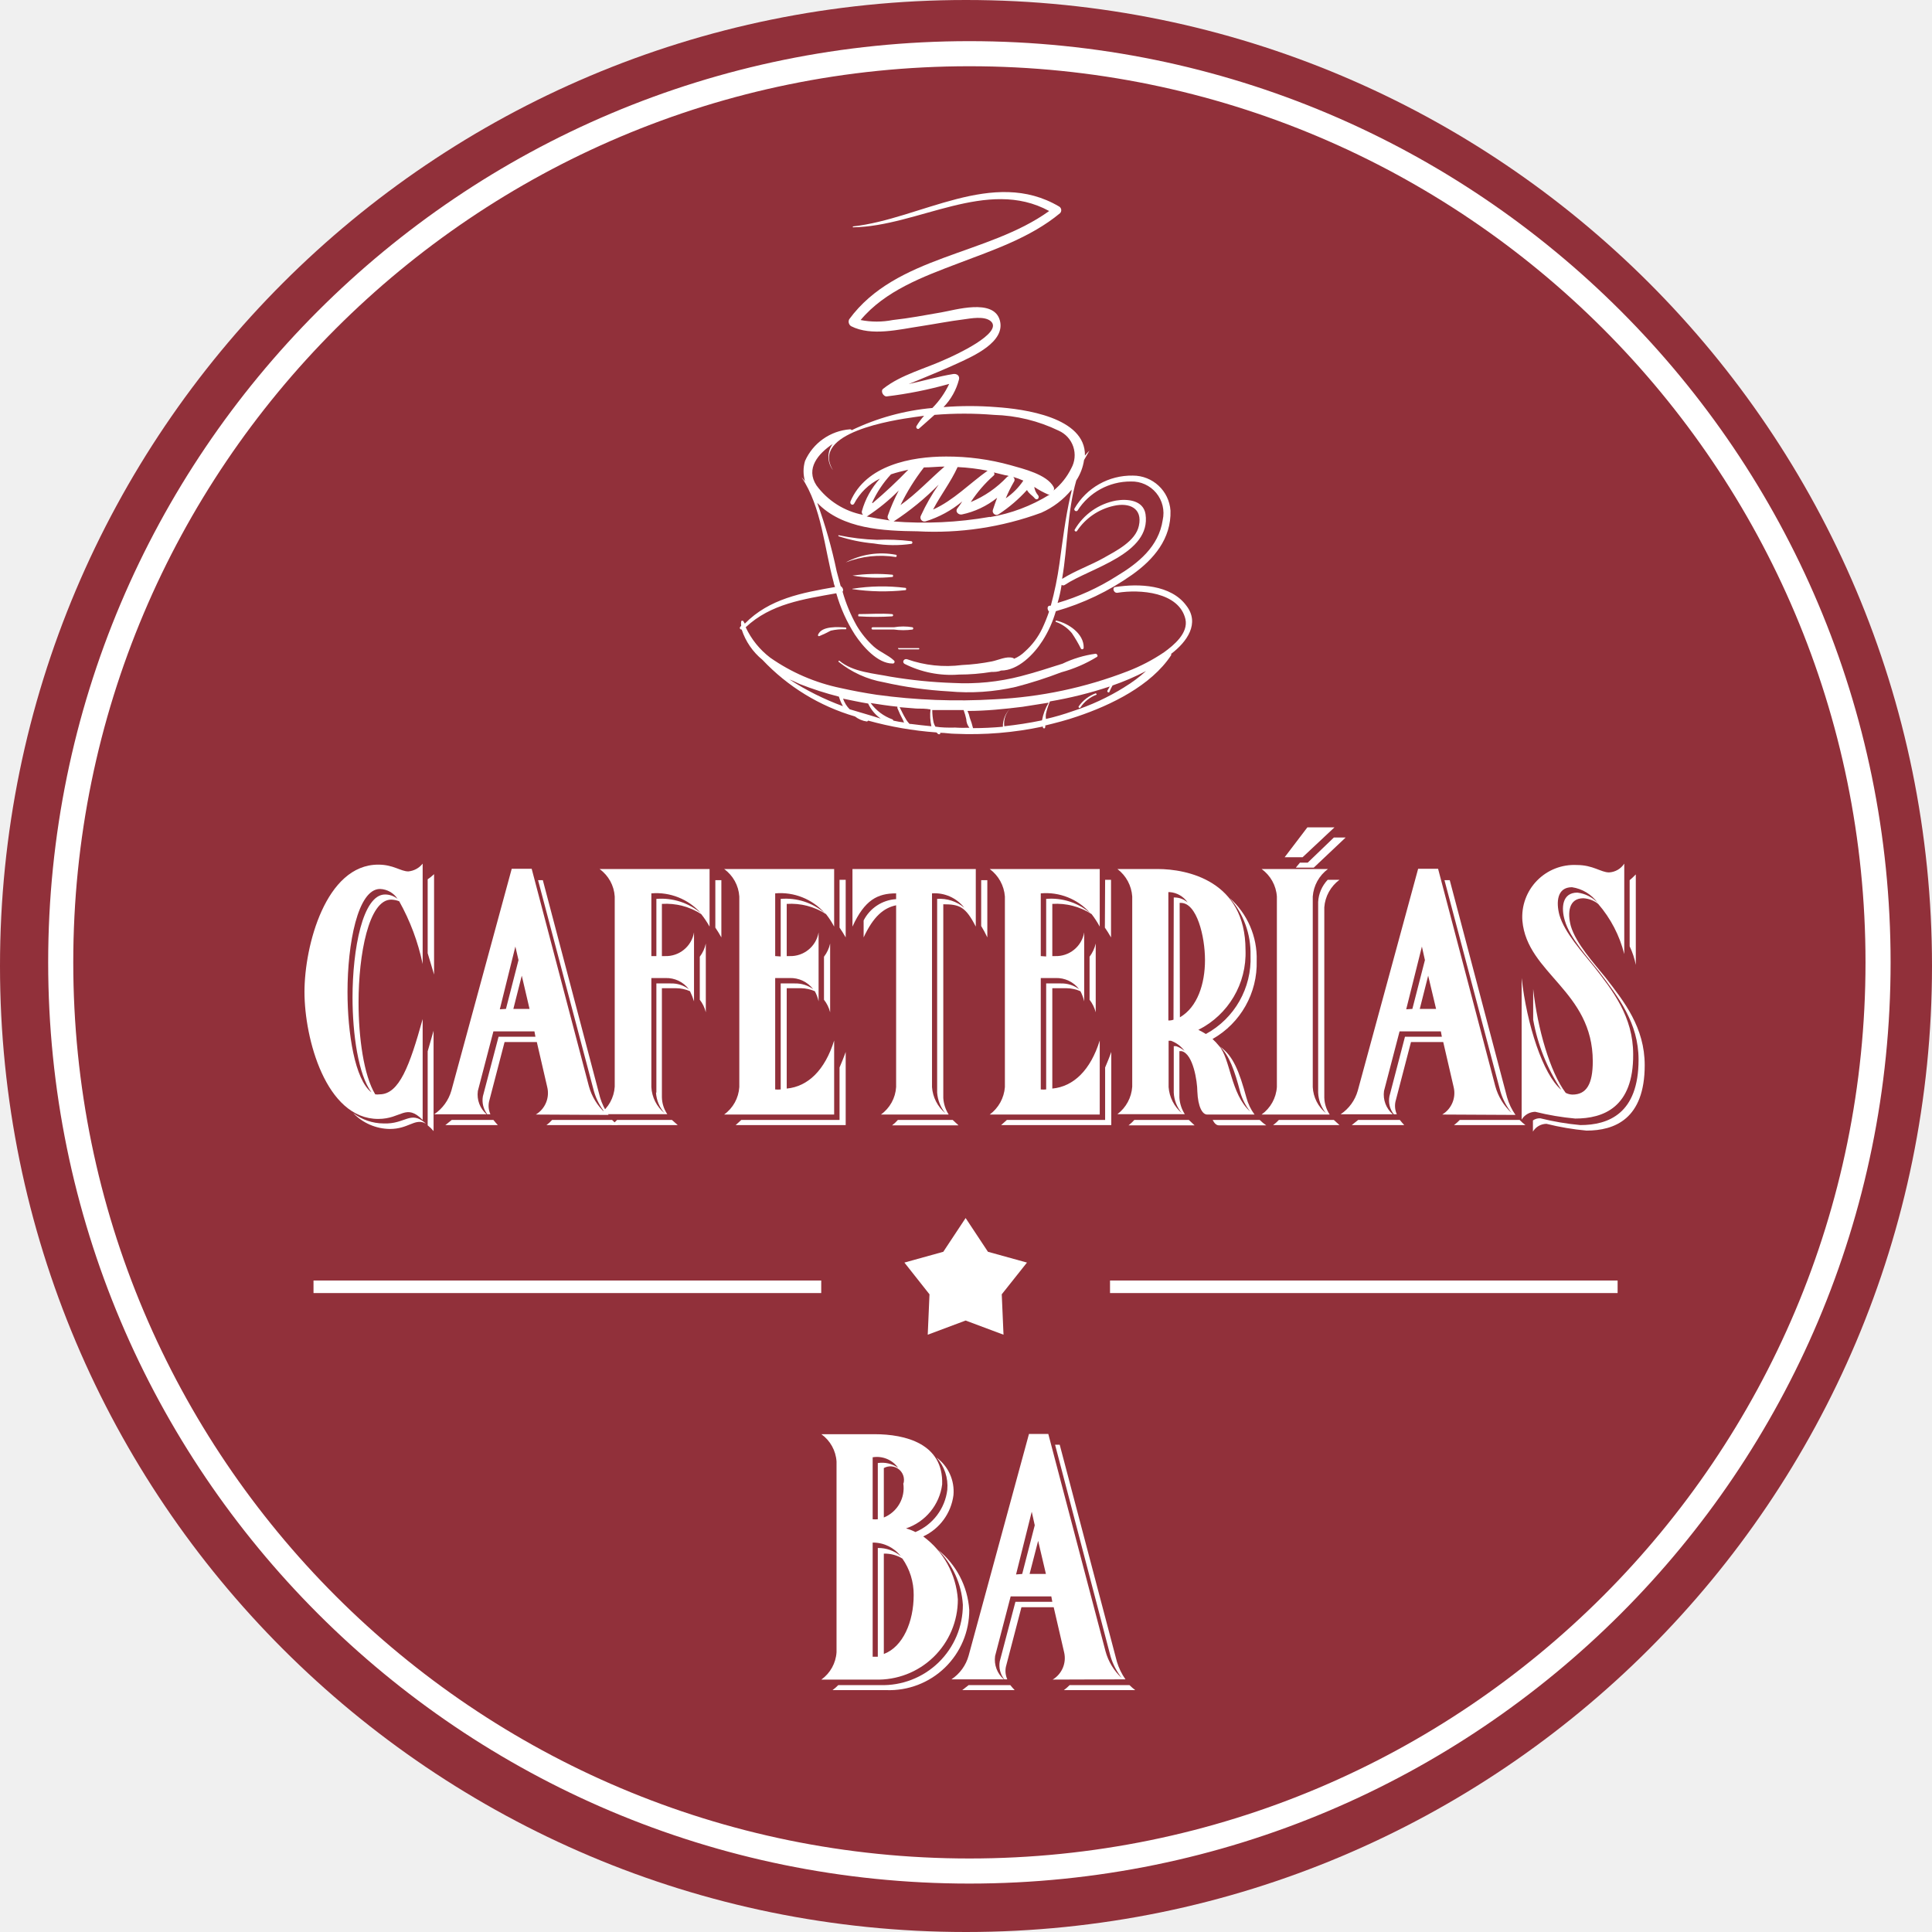
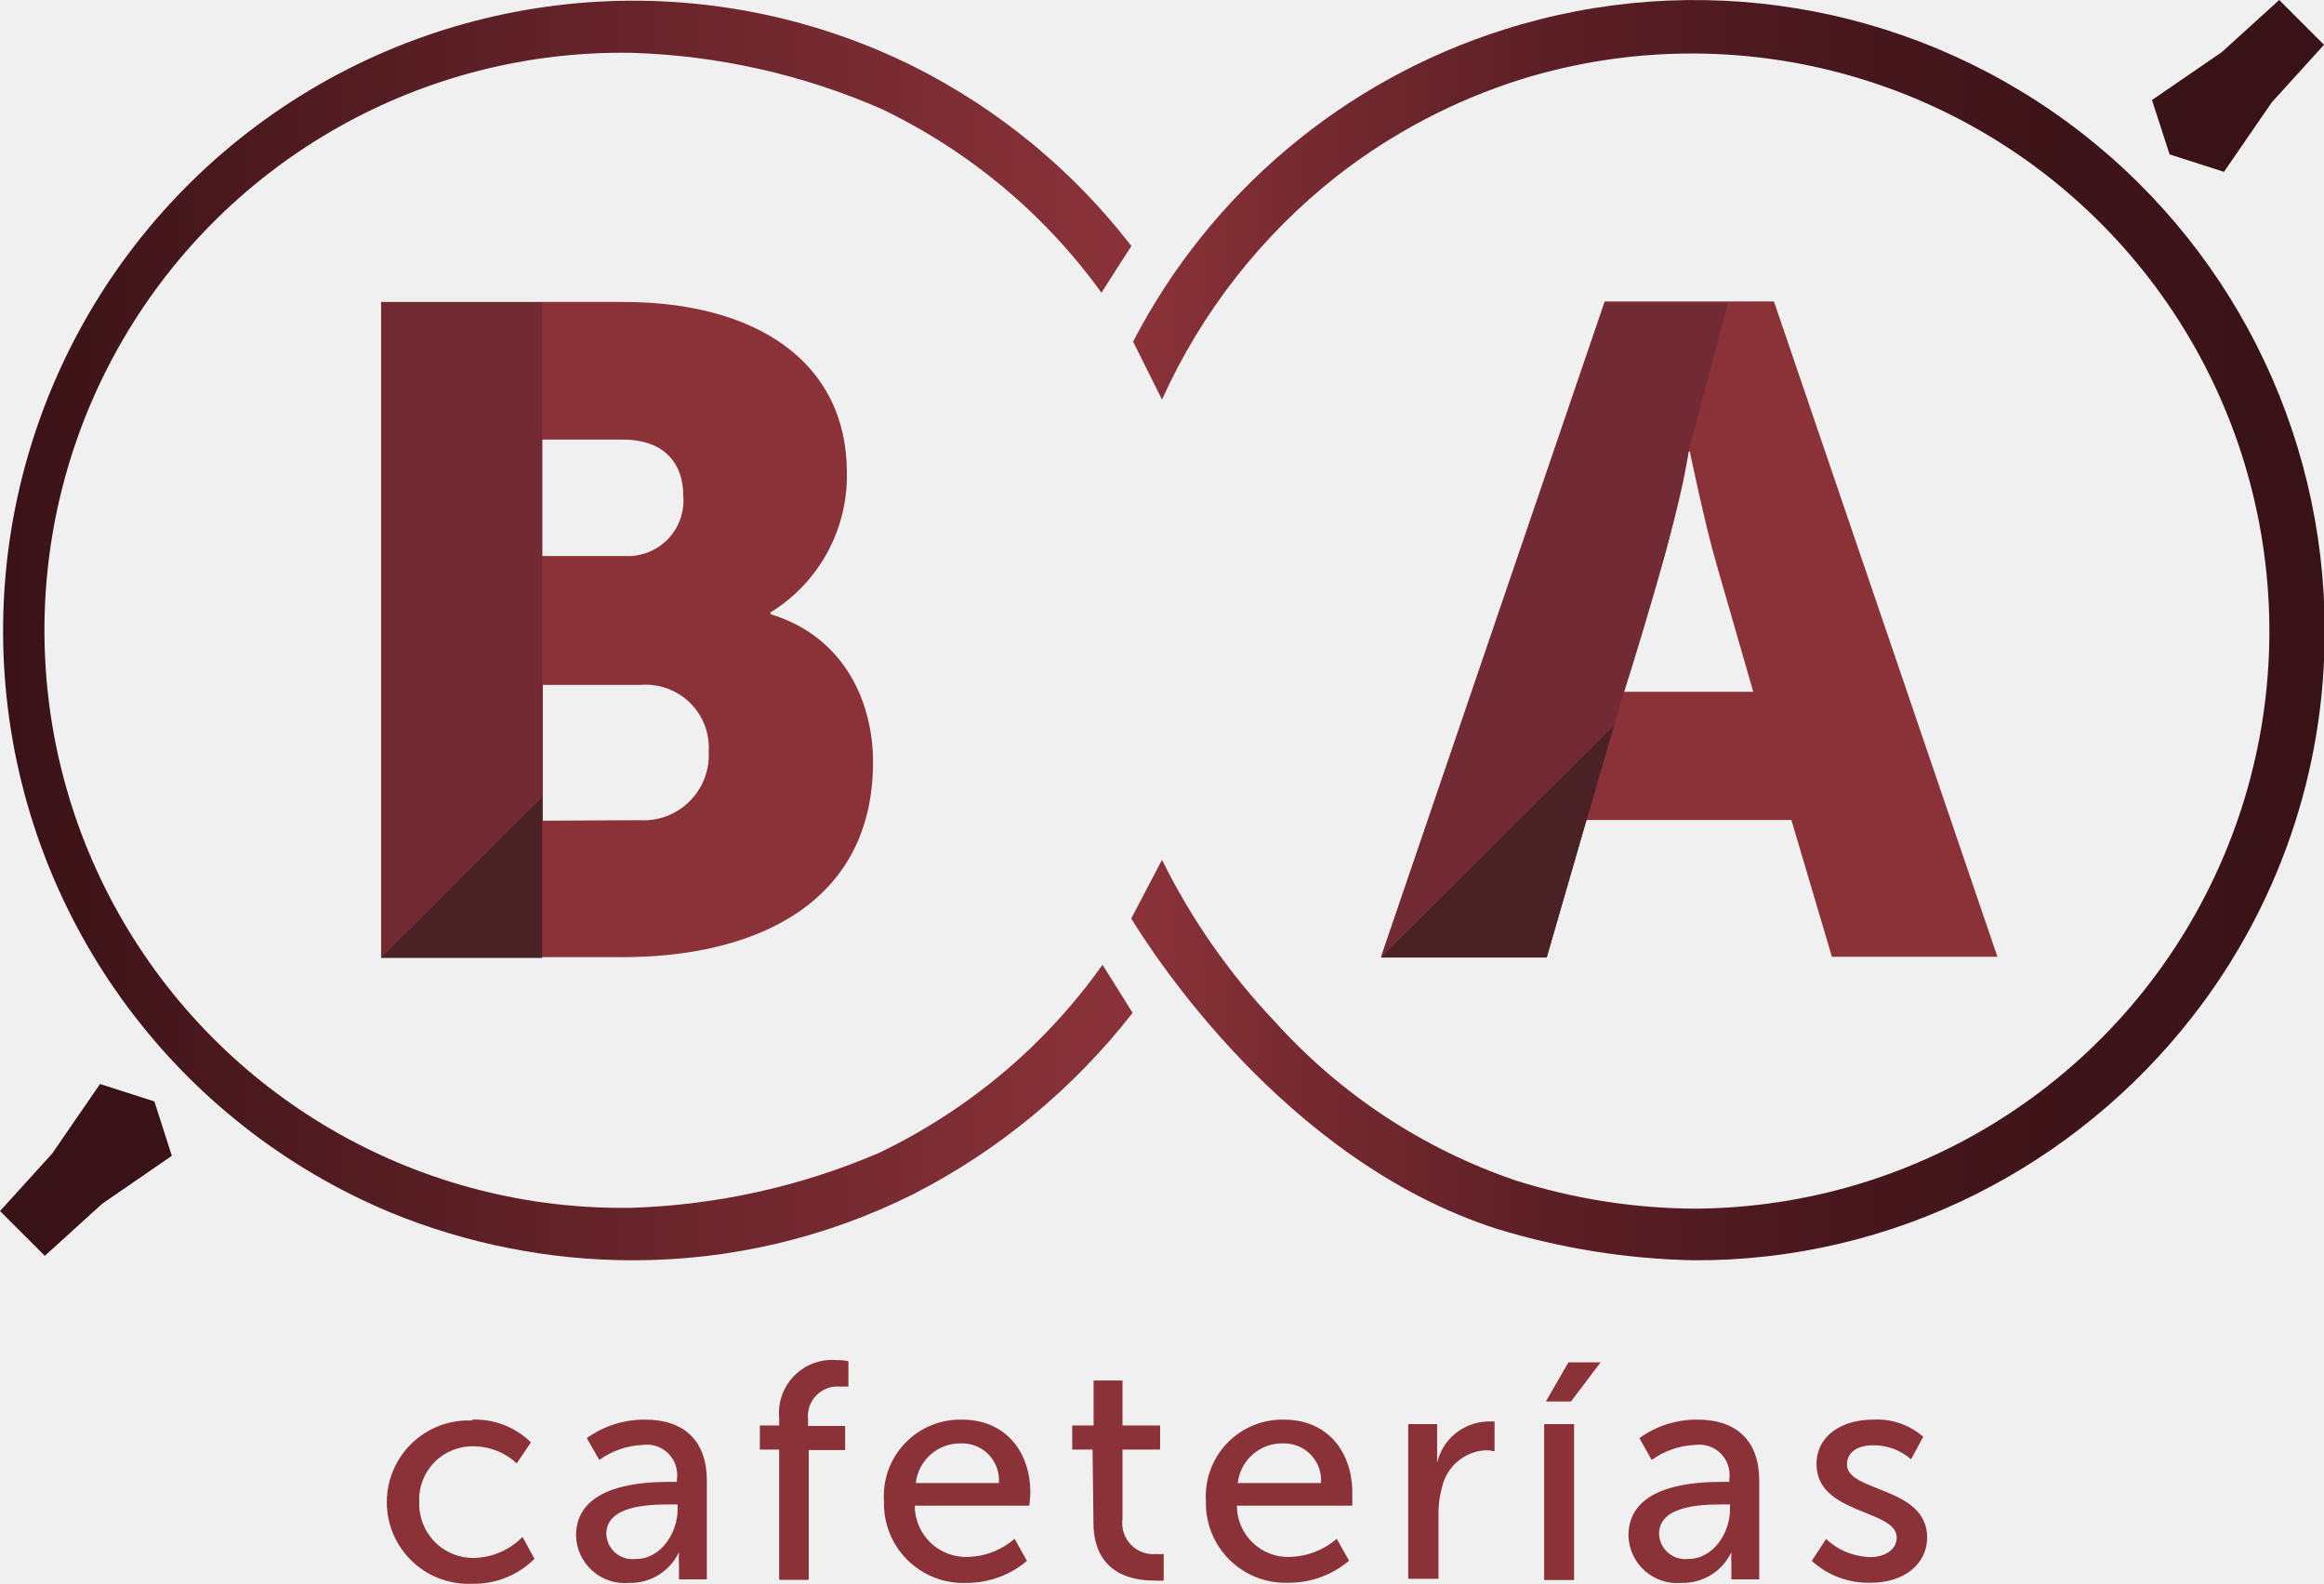
- <svg xmlns="http://www.w3.org/2000/svg" id="Capa_1" data-name="Capa 1" viewBox="0 0 154 154">
+ <svg xmlns="http://www.w3.org/2000/svg" id="Capa_2" data-name="Capa 2" viewBox="0 0 135.92 92.59">
  <defs>
-     <style>.cls-1{fill:#91303a;}.cls-2,.cls-3{fill:#fff;}.cls-3,.cls-4{stroke:#fff;stroke-miterlimit:10;}.cls-4{fill:none;stroke-width:2px;}</style>
+     <style>.cls-1{fill:#8b3239;}.cls-2{fill:#722a35;}.cls-3{fill:#211915;opacity:0.5;}.cls-4{fill:url(#Nueva_muestra_de_degradado_11);}.cls-5{fill:url(#Degradado_sin_nombre_5);}.cls-6{fill:#391217;}.cls-7{fill:#666162;}</style>
+     <linearGradient id="Nueva_muestra_de_degradado_11" x1="75.2" y1="67.57" x2="144.95" y2="67.57" gradientUnits="userSpaceOnUse">
+       <stop offset="0" stop-color="#8b3239" />
+       <stop offset="0.11" stop-color="#7b2c32" />
+       <stop offset="0.33" stop-color="#5e2026" />
+       <stop offset="0.56" stop-color="#49181e" />
+       <stop offset="0.78" stop-color="#3d1419" />
+       <stop offset="1" stop-color="#391217" />
+     </linearGradient>
+     <linearGradient id="Degradado_sin_nombre_5" x1="9.16" y1="67.57" x2="75.28" y2="67.57" gradientUnits="userSpaceOnUse">
+       <stop offset="0" stop-color="#391217" />
+       <stop offset="1" stop-color="#8b3239" />
+     </linearGradient>
  </defs>
-   <circle class="cls-1" cx="77" cy="77" r="77" />
-   <polygon id="star" class="cls-2" points="76.97 97.09 78.75 99.78 81.86 100.64 79.85 103.17 79.99 106.39 76.97 105.26 73.95 106.39 74.09 103.17 72.09 100.64 75.19 99.78 76.97 97.09" />
-   <g id="lines">
-     <line class="cls-3" x1="88.48" y1="102.57" x2="128.94" y2="102.57" />
-     <line class="cls-3" x1="65.46" y1="102.57" x2="24.99" y2="102.57" />
-   </g>
-   <path class="cls-2" d="M374.79,935.33a6.38,6.38,0,0,1-6.59,6.39h-4.29a2.91,2.91,0,0,0,1.21-2.18v-15.2a2.91,2.91,0,0,0-1.21-2.18h4.24c2.45,0,5.5.75,5.39,4a4.27,4.27,0,0,1-2.88,3.51,3.76,3.76,0,0,1,.75.29,4.2,4.2,0,0,0,2.54-3.37,3.38,3.38,0,0,0-.86-2.57,3.35,3.35,0,0,1,1.35,3,4.22,4.22,0,0,1-2.41,3.29A6.79,6.79,0,0,1,374.79,935.33Zm-5.7,7.23H364.8a3.77,3.77,0,0,0,.46-.4h3.34a6.39,6.39,0,0,0,6.59-6.4,6.77,6.77,0,0,0-2-4.4,6.74,6.74,0,0,1,2.51,4.8A6.38,6.38,0,0,1,369.09,942.56ZM368,924v4.94a1.89,1.89,0,0,0,.41,0v-4.48a2.22,2.22,0,0,1,1.62.38A2.08,2.08,0,0,0,368,924Zm.41,7.23a2.77,2.77,0,0,1,1.83.65,2.8,2.8,0,0,0-2.24-1.08v9.1c.14,0,.27,0,.41,0Zm2.05-5.15a1.08,1.08,0,0,0-1.57-1.22v3.94A2.53,2.53,0,0,0,370.44,926.07Zm-.08,6a2.68,2.68,0,0,0-1.49-.4v8c1.52-.57,2.38-2.56,2.38-4.7A5,5,0,0,0,370.36,932.06Z" transform="translate(-298.44 -807.84)" />
-   <path class="cls-2" d="M382.35,941.72a2,2,0,0,0,.91-2.18l-.83-3.59h-2.57l-1.24,4.75a1.64,1.64,0,0,0,.11,1h-.24a1.8,1.8,0,0,1-.36-1.43l1.25-4.75h2.94l-.08-.43H379l-1.24,4.75a2.06,2.06,0,0,0,.7,1.86h-4.18a3.33,3.33,0,0,0,1.37-1.89l4.81-17.67H382l4.56,17.32a4.5,4.5,0,0,0,1.3,2.14,5.2,5.2,0,0,1-.89-1.7L382.54,923h.37l4.56,17.3a4.86,4.86,0,0,0,.68,1.4Zm-3.38.44c.11.13.22.27.35.4h-4.18l.51-.4Zm.95-8.86,1-3.88-.24-1.08-1.25,5Zm1.27-2.64-.68,2.64h1.3Zm2.05,11.9a3.77,3.77,0,0,0,.46-.4h4.77a4.4,4.4,0,0,0,.46.4Z" transform="translate(-298.44 -807.84)" />
-   <circle class="cls-4" cx="77.27" cy="76.71" r="72.43" />
-   <path class="cls-2" d="M332.13,897.11c-1.35-1.35-1.68-.08-3.54-.08-4.18,0-5.88-6.42-5.88-10.12s1.7-10.15,5.88-10.15c1.22,0,1.78.54,2.4.54a1.65,1.65,0,0,0,1.14-.62v8a17.58,17.58,0,0,0-1.87-5,1.83,1.83,0,0,0-.64-.13c-1.79,0-2.6,4.37-2.6,8.2,0,2.76.41,5.81,1.33,7.32a1.23,1.23,0,0,0,.35,0c1.56,0,2.4-2.29,3.43-6Zm-5.59-9.77c0-3.83.81-8.2,2.59-8.2a1.6,1.6,0,0,1,1,.35,1.74,1.74,0,0,0-1.4-.79c-1.78,0-2.59,4.38-2.59,8.21,0,3.29.59,7,1.91,8C327,893.52,326.54,890.26,326.54,887.34Zm5.8,10c.06,0,0,.08-.08,0-.81-.32-1.29.49-2.75.49a4.11,4.11,0,0,1-2.92-1.27,4,4,0,0,0,2.43.83C330.75,897.46,331.15,896.33,332.34,897.36Zm.19-19.41a4.16,4.16,0,0,0,.51-.41v8l-.51-1.7Zm0,19.59v-5.88L333,890v8A3,3,0,0,0,332.53,897.54Z" transform="translate(-298.44 -807.84)" />
-   <path class="cls-2" d="M341.15,896.68a2,2,0,0,0,.91-2.19l-.83-3.59h-2.57l-1.24,4.76a1.64,1.64,0,0,0,.11,1h-.25a1.84,1.84,0,0,1-.35-1.43l1.25-4.75h2.94l-.08-.43h-3.27l-1.24,4.75a2.07,2.07,0,0,0,.7,1.86h-4.18a3.41,3.41,0,0,0,1.37-1.89l4.81-17.68h1.59l4.56,17.33a4.48,4.48,0,0,0,1.3,2.13,5,5,0,0,1-.89-1.7L341.33,878h.38l4.56,17.31a4.71,4.71,0,0,0,.68,1.4Zm-3.38.43c.11.14.22.27.35.41h-4.18l.51-.41Zm1-8.85,1-3.89-.25-1.08-1.24,5Zm1.26-2.65-.67,2.65h1.29ZM342,897.52a3.06,3.06,0,0,0,.45-.41h4.78a3.55,3.55,0,0,0,.46.41Z" transform="translate(-298.44 -807.84)" />
-   <path class="cls-2" d="M355,881.7a7.4,7.4,0,0,0-.67-1,5.17,5.17,0,0,0-3.13-.81v4.16h.24a2.27,2.27,0,0,0,2.32-1.89v5.5a5.44,5.44,0,0,0-.32-.81,2.8,2.8,0,0,0-1.11-.24h-1.13v8.69a2.48,2.48,0,0,0,.43,1.35h-5.4a2.92,2.92,0,0,0,1.21-2.19V879.3a2.92,2.92,0,0,0-1.21-2.19H355Zm-3,15.41.46.41h-5.29a3.8,3.8,0,0,0,.46-.41Zm-1.24-17.62a4.89,4.89,0,0,1,3.54,1.13,4.74,4.74,0,0,0-3.94-1.57v5h.4Zm0,15.44v-8.7h1.13a2.3,2.3,0,0,1,1.46.46,2.24,2.24,0,0,0-1.86-.89h-1.13v8.69a2.87,2.87,0,0,0,1.05,2.08A2.7,2.7,0,0,1,350.73,894.93Zm3.46-10.83a2.64,2.64,0,0,0,.48-1.05v5.48a2.64,2.64,0,0,0-.48-1Zm1.72-1.54c-.16-.29-.32-.54-.48-.78V878h.48Z" transform="translate(-298.44 -807.84)" />
-   <path class="cls-2" d="M364.93,896.68h-8.77a2.92,2.92,0,0,0,1.21-2.19V879.3a2.92,2.92,0,0,0-1.21-2.19h8.77v4.59a6.53,6.53,0,0,0-.65-1,5.17,5.17,0,0,0-3.13-.81v4.16h.22a2.27,2.27,0,0,0,2.32-1.89v5.5a3,3,0,0,0-.3-.81,2.83,2.83,0,0,0-1.1-.24h-1.14v8c1.7-.16,3.05-1.48,3.78-3.83Zm.92.84h-8.77l.45-.41h7.83v-4.18c.16-.38.33-.78.49-1.24Zm-5.18-13.44v-4.59a4.79,4.79,0,0,1,3.51,1.13,4.72,4.72,0,0,0-3.95-1.57v5Zm0,2.15h1.13a2.36,2.36,0,0,1,1.46.46,2.26,2.26,0,0,0-1.89-.89h-1.14v8.88a2.17,2.17,0,0,0,.44,0Zm3.45-2.13a2.66,2.66,0,0,0,.49-1.05v5.48a2.66,2.66,0,0,0-.49-1Zm1.24-6.13h.49v4.59c-.16-.29-.33-.54-.49-.78Z" transform="translate(-298.44 -807.84)" />
-   <path class="cls-2" d="M376.22,881.7c-.81-1.59-1.3-1.78-2.59-1.78v15.44a2.76,2.76,0,0,0,.43,1.32h-5.4a2.92,2.92,0,0,0,1.21-2.19V880c-1,.21-1.81.89-2.59,2.56v-1.35a3.12,3.12,0,0,1,2.59-1.7v-.46c-1.48,0-2.51.52-3.48,2.65v-4.59h9.83Zm-1.84,15.41.46.43h-5.29a3.19,3.19,0,0,0,.46-.43Zm-1.24-2.18V879.49a3.06,3.06,0,0,1,2.16.7,3,3,0,0,0-2.57-1.14v15.44a3,3,0,0,0,1.06,2.08A2.91,2.91,0,0,1,373.14,894.93Zm4-12.37a9.37,9.37,0,0,0-.49-.91V878h.49Z" transform="translate(-298.44 -807.84)" />
-   <path class="cls-2" d="M386.1,896.68h-8.77a3,3,0,0,0,1.21-2.19V879.3a3,3,0,0,0-1.21-2.19h8.77v4.59a7.41,7.41,0,0,0-.65-1,5.17,5.17,0,0,0-3.13-.81v4.16h.22a2.27,2.27,0,0,0,2.32-1.89v5.5a3.33,3.33,0,0,0-.3-.81,2.88,2.88,0,0,0-1.11-.24h-1.13v8c1.7-.16,3.05-1.48,3.78-3.83Zm.92.84h-8.78l.46-.41h7.83v-4.18c.16-.38.33-.78.49-1.24Zm-5.19-13.44v-4.59a4.78,4.78,0,0,1,3.51,1.13,4.7,4.7,0,0,0-3.94-1.57v5Zm0,2.15H383a2.36,2.36,0,0,1,1.46.46,2.26,2.26,0,0,0-1.89-.89H381.4v8.88a2.12,2.12,0,0,0,.43,0Zm3.46-2.13a2.8,2.8,0,0,0,.49-1.05v5.48a2.8,2.8,0,0,0-.49-1Zm1.24-6.13H387v4.59c-.16-.29-.33-.54-.49-.78Z" transform="translate(-298.44 -807.84)" />
-   <path class="cls-2" d="M395.09,890.66a4.34,4.34,0,0,1,.51.54c.92,1,.92,3.83,2.49,5.24a4.5,4.5,0,0,1-.79-1.54c-.43-1.67-.89-3-1.64-3.65,1.08.73,1.56,2,2.13,4.08a4,4,0,0,0,.65,1.35h-3.78c-.38,0-.73-.62-.78-1.84,0-.78-.33-3-1.25-3.21-.05,0-.1,0-.18,0v3.7a2.76,2.76,0,0,0,.43,1.32h-5.37a3,3,0,0,0,1.18-2.19V879.3a3,3,0,0,0-1.18-2.19h3.21c2.32,0,7,.92,7,6.45a6.83,6.83,0,0,1-3.76,6.37,6,6,0,0,1,.6.33,6.81,6.81,0,0,0,3.56-6.27,6.68,6.68,0,0,0-1.67-4.58,6.43,6.43,0,0,1,2.16,5A6.94,6.94,0,0,1,395.09,890.66Zm-1.43,6.88H388.4a3.82,3.82,0,0,0,.46-.43h4.34ZM392,879.38h.11a1.57,1.57,0,0,1,1,.4,1.9,1.9,0,0,0-1.43-.83h-.11v10.23a1,1,0,0,0,.41-.06Zm0,15.55v-3.7c.08,0,.13,0,.19,0a2.12,2.12,0,0,1,.67.38,2.33,2.33,0,0,0-1.08-.81c-.05,0-.11,0-.19,0v3.69a3,3,0,0,0,1.06,2.08A2.7,2.7,0,0,1,392,894.93Zm.49-6c1.4-.81,2-2.67,2-4.56s-.65-4.56-1.92-4.56h-.1Zm6.36,8.18a3.84,3.84,0,0,0,.52.43h-3.78c-.19,0-.35-.16-.49-.43Z" transform="translate(-298.44 -807.84)" />
-   <path class="cls-2" d="M403.51,894.93v-15.2a2.78,2.78,0,0,1,.76-1.76h.94a3,3,0,0,0-1.21,2.19v15.17a2.56,2.56,0,0,0,.43,1.35H399a2.94,2.94,0,0,0,1.22-2.19V879.3a2.94,2.94,0,0,0-1.22-2.19h5.29a3,3,0,0,0-1.21,2.19v15.19a2.87,2.87,0,0,0,1.05,2.08A2.77,2.77,0,0,1,403.51,894.93Zm-3.59,2.59a3.17,3.17,0,0,0,.46-.41h4.38l.45.41Zm.92-21.35,1.81-2.38h2.16l-2.54,2.38Zm1.22.43h.62l2.08-2h.94L403.16,877h-1.43Z" transform="translate(-298.44 -807.84)" />
-   <path class="cls-2" d="M413.4,896.68a2,2,0,0,0,.91-2.19l-.83-3.59h-2.57l-1.24,4.76a1.64,1.64,0,0,0,.11,1h-.24a1.77,1.77,0,0,1-.35-1.43l1.24-4.75h2.94l-.08-.43H410l-1.24,4.75a2.07,2.07,0,0,0,.7,1.86H405.3a3.36,3.36,0,0,0,1.37-1.89l4.81-17.68h1.59l4.56,17.33a4.48,4.48,0,0,0,1.3,2.13,5,5,0,0,1-.89-1.7L413.58,878H414l4.57,17.31a4.62,4.62,0,0,0,.67,1.4Zm-3.38.43c.11.14.22.27.35.41h-4.18l.51-.41Zm1-8.85,1-3.89-.24-1.08-1.25,5Zm1.26-2.65-.67,2.65h1.3Zm2.06,11.91a3.8,3.8,0,0,0,.46-.41h4.77a3.55,3.55,0,0,0,.46.41Z" transform="translate(-298.44 -807.84)" />
-   <path class="cls-2" d="M424,897a21,21,0,0,1-3.19-.54,1.31,1.31,0,0,0-1.08.62V885.8c.41,3.7,1.7,7.7,3.16,8.91a14.77,14.77,0,0,1-2.24-5.59v-2.45c.35,3.18,1.35,6.64,2.59,8.28a1.24,1.24,0,0,0,.54.14c1.14,0,1.62-.87,1.62-2.65,0-5.61-5.24-7-5.61-11.2a4.14,4.14,0,0,1,4.34-4.45c1.3,0,1.92.59,2.57.59a1.54,1.54,0,0,0,1.21-.7v7.21a9.73,9.73,0,0,0-2.08-4,2.08,2.08,0,0,0-1.18-.45c-1.19,0-1.27,1.18-1,2.21.41,1.4,1.87,3,2.76,4.1,1.51,1.95,3.13,4,3.13,7,0,4.29-2.4,5.21-4.64,5.21a21,21,0,0,1-3.19-.54,1.27,1.27,0,0,0-1.08.62v-.89a.92.92,0,0,1,.59-.17,21.25,21.25,0,0,0,3.19.54c2.24,0,4.64-.91,4.64-5.21,0-2.94-1.62-5-3.13-7-.89-1.13-2.35-2.7-2.75-4.1-.3-1-.22-2.22,1-2.22a2.68,2.68,0,0,1,1.62.81,3.1,3.1,0,0,0-2.05-1.24c-1.19,0-1.27,1.19-1,2.21.4,1.41,1.86,3,2.75,4.11,1.51,1.94,3.13,4,3.13,7C428.65,896.11,426.25,897,424,897Zm4.34-19a6.19,6.19,0,0,0,.49-.46v7.21a6.23,6.23,0,0,0-.49-1.48Z" transform="translate(-298.44 -807.84)" />
-   <path class="cls-2" d="M368.09,851.16a12.73,12.73,0,0,1-2.82-.58s0-.08,0-.08a17.87,17.87,0,0,0,3.07.37,16.74,16.74,0,0,1,2.75.11.11.11,0,0,1,0,.21A9.71,9.71,0,0,1,368.09,851.16Z" transform="translate(-298.44 -807.84)" />
-   <path class="cls-2" d="M365.85,852.67h0a6.09,6.09,0,0,1,4-.61c.1,0,.07.18,0,.18A7.68,7.68,0,0,0,365.85,852.67Z" transform="translate(-298.44 -807.84)" />
-   <path class="cls-2" d="M369.57,853.65c.08,0,.08.18,0,.18a11.71,11.71,0,0,1-3.18-.11s0,0,0,0A13.55,13.55,0,0,1,369.57,853.65Z" transform="translate(-298.44 -807.84)" />
-   <path class="cls-2" d="M366.39,854.77a15,15,0,0,1,4.23-.07c.07,0,.07.18,0,.18a16.64,16.64,0,0,1-4.23-.08S366.36,854.77,366.39,854.77Z" transform="translate(-298.44 -807.84)" />
-   <path class="cls-2" d="M366.9,856.79c.87,0,1.77-.07,2.64,0a.09.09,0,0,1,0,.18,21.14,21.14,0,0,1-2.64,0C366.83,857,366.83,856.79,366.9,856.79Z" transform="translate(-298.44 -807.84)" />
-   <path class="cls-2" d="M368,857.84c.57,0,1.12,0,1.7,0a4.31,4.31,0,0,1,1.48,0,.1.1,0,0,1,0,.18,5.26,5.26,0,0,1-1.48,0c-.58,0-1.13,0-1.7,0A.09.09,0,0,1,368,857.84Z" transform="translate(-298.44 -807.84)" />
-   <path class="cls-2" d="M370.08,859.5c.54,0,1.05,0,1.59,0a.05.05,0,1,1,0,.1c-.54,0-1.05,0-1.59,0C370,859.54,370,859.47,370.08,859.5Z" transform="translate(-298.44 -807.84)" />
-   <path class="cls-2" d="M393,856.11c-1.23-1.67-3.79-1.77-5.64-1.48-.29,0-.18.5.15.46,1.77-.29,4.91-.07,5.42,2.1.25,1.12-.94,2.09-1.7,2.64a14.46,14.46,0,0,1-2.89,1.51,33.73,33.73,0,0,1-10.59,2.24,47.94,47.94,0,0,1-9.43-.36c-.93-.14-1.91-.32-2.89-.54h0a15.13,15.13,0,0,1-5.6-2.42,6.52,6.52,0,0,1-1.95-2.42c2-1.88,4.62-2.24,7.22-2.71a12.34,12.34,0,0,0,1.48,3.29c.62.94,1.81,2.31,3,2.31a.14.14,0,0,0,.11-.25c-.47-.44-1.09-.65-1.59-1.09a7.25,7.25,0,0,1-1.38-1.69A12.69,12.69,0,0,1,365.6,855c.11-.11,0-.36-.15-.44-.1-.39-.21-.79-.32-1.19a39.57,39.57,0,0,0-1.55-5.45c2,2.09,5.27,2.24,8,2.27a24.66,24.66,0,0,0,9.86-1.48,6.57,6.57,0,0,0,2.42-1.84c0,.18-.07.36-.1.5-.4,1.77-.62,3.58-.87,5.39a26.72,26.72,0,0,1-.69,3.36s0,0-.07,0c-.25,0-.22.33-.07.47a12.51,12.51,0,0,1-.54,1.34,5.78,5.78,0,0,1-1.38,1.84,2.71,2.71,0,0,1-.87.58.15.15,0,0,0-.1-.07c-.51-.15-1.16.18-1.66.28a16.24,16.24,0,0,1-2.39.29,9.49,9.49,0,0,1-4.37-.46c-.25-.08-.43.21-.22.36a8.21,8.21,0,0,0,4.34.86,16.37,16.37,0,0,0,2.6-.21c.22,0,.51,0,.76-.11,1.37,0,2.63-1.3,3.32-2.39a9,9,0,0,0,1.05-2.34,20,20,0,0,0,6.07-2.9c1.73-1.22,3.14-2.88,3.07-5.12a3,3,0,0,0-3-2.79,5.26,5.26,0,0,0-4.66,2.64.15.15,0,0,0,.25.15,5,5,0,0,1,4.26-2.32,2.52,2.52,0,0,1,2.53,3.07c-.32,2.13-1.95,3.44-3.68,4.48a18.3,18.3,0,0,1-4.7,2.13,10.63,10.63,0,0,0,.32-1.44.22.22,0,0,0,.26,0c2-1.34,6.9-2.46,6.43-5.64-.18-1.12-1.45-1.23-2.35-1.08a4.83,4.83,0,0,0-3.29,2.31c-.07.11.11.22.18.11a4.74,4.74,0,0,1,2.93-2c1.23-.28,2.31.18,2,1.59-.26,1.23-1.81,2-2.82,2.57s-2.24,1-3.29,1.66v-.07c.43-2.46.4-5.28,1.12-7.77a4.08,4.08,0,0,0,.62-1.63c.14-.25.28-.5.43-.75a0,0,0,0,0,0,0,3.33,3.33,0,0,0-.36.4c.07-3.07-4.88-3.72-7.08-3.87a26.63,26.63,0,0,0-4.19,0,4.93,4.93,0,0,0,1.23-2.2c.07-.29-.15-.47-.44-.44-1.19.19-2.38.55-3.57.8l.72-.29c1.12-.47,2.2-.9,3.29-1.41s3.76-1.66,3.25-3.4-3.58-.79-4.66-.61c-1.27.22-2.57.47-3.87.61a6.68,6.68,0,0,1-2.56,0c1.95-2.34,5-3.46,7.76-4.51s5.79-2.06,8.13-4a.34.34,0,0,0-.07-.54c-5.27-3.11-11.05,1-16.44,1.59,0,0,0,.07,0,.07,5.17-.07,10.7-4,15.65-1.3-4.92,3.54-12.21,3.54-15.94,8.63a.43.43,0,0,0,.15.55c1.63.83,3.86.25,5.56,0,1.16-.18,2.28-.4,3.4-.54.58-.08,1.66-.29,2.17.14,1.08.94-3,2.78-3.51,3-1.62.76-3.65,1.26-5.05,2.38-.26.18,0,.62.25.62a32.52,32.52,0,0,0,5-1,6.91,6.91,0,0,1-1.34,1.92,18.75,18.75,0,0,0-6.43,1.77.16.16,0,0,0-.14-.07,4.28,4.28,0,0,0-3.58,2.52,2.84,2.84,0,0,0,0,1.63,2.73,2.73,0,0,0-.28-.33,0,0,0,0,0,0,0c1.62,2.42,1.81,5.64,2.56,8.38,0,.11.08.26.11.37-2.63.46-5.24.93-7.19,2.92a1.74,1.74,0,0,0-.11-.18c0-.07-.18-.07-.18,0a1.11,1.11,0,0,0,0,.36l-.07.07a.13.13,0,0,0,.11.22,5.21,5.21,0,0,0,1.66,2.42,16.47,16.47,0,0,0,7.37,4.51,2,2,0,0,0,.94.4s.07,0,.11-.07a28,28,0,0,0,5.41.94c.08,0,.11.11.19.14s.18,0,.14-.11c.4,0,.8.08,1.19.08a27.54,27.54,0,0,0,7-.58v.07c0,.07.15.14.18,0s0-.11,0-.15c.86-.21,1.73-.43,2.56-.72,2.68-.9,5.89-2.46,7.48-4.88a.12.12,0,0,0,0-.11C393.06,859,394.1,857.52,393,856.11ZM367.48,849s0,0,.07,0a15.61,15.61,0,0,0,2.53-2.06,14.94,14.94,0,0,0-.87,2,.3.3,0,0,0,.18.39C368.78,849.24,368.13,849.13,367.48,849Zm10.19-3.5.9.22a.77.77,0,0,1,.29.07.26.26,0,0,0-.15.07,8.39,8.39,0,0,1-2.89,2,10.45,10.45,0,0,1,1.81-2.1A.16.16,0,0,0,377.67,845.52Zm1.55.36a6.29,6.29,0,0,1,.79.29,5.22,5.22,0,0,1-1.4,1.41,11.15,11.15,0,0,1,.64-1.3A.28.28,0,0,0,379.22,845.88Zm-6.39,2.57c.61-1.16,1.4-2.17,1.94-3.36a16.08,16.08,0,0,1,2.39.29C375.71,846.39,374.45,847.72,372.83,848.45Zm-4.88-.51a8.56,8.56,0,0,1,1.51-2.27c.44-.15.91-.26,1.38-.37A37.63,37.63,0,0,1,368,847.94Zm4.12-2.82c.57,0,1.12-.07,1.66-.07-1.16,1-2.24,2.17-3.51,3.07A17,17,0,0,1,372.07,845.12Zm5.27,3.94a30.64,30.64,0,0,1-7.73.36s0,0,.07,0a21.5,21.5,0,0,0,3.58-2.93,15.8,15.8,0,0,0-1.41,2.46.32.32,0,0,0,.36.47,8.45,8.45,0,0,0,2.93-1.59,6.58,6.58,0,0,1-.4.57c-.18.26.11.51.36.47a6.68,6.68,0,0,0,2.82-1.33c-.11.29-.22.61-.33.94s.26.54.47.36a11.67,11.67,0,0,0,2.24-1.92,0,0,0,0,1,0,0c.18.32.4.4.61.65s.44-.07.26-.25a1.31,1.31,0,0,1-.29-.65,6.74,6.74,0,0,0,1.12.61h.11A13.13,13.13,0,0,1,377.34,849.06Zm-12.5-5.85a1.73,1.73,0,0,0,0,2.13s0,0,0,0c-1.84-3,4.84-4,6.47-4.23l.79-.11a5.19,5.19,0,0,0-.61.83c-.07.15.11.29.21.19.4-.36.84-.73,1.23-1.09a28.88,28.88,0,0,1,4.74,0,12.65,12.65,0,0,1,5.16,1.26,2.14,2.14,0,0,1,1,3,5.27,5.27,0,0,1-1.41,1.77.28.28,0,0,0,0-.29c-.54-1-2.42-1.44-3.43-1.73a18.94,18.94,0,0,0-5.13-.69c-2.79,0-6.4.69-7.63,3.58-.07.22.18.36.29.18a4.61,4.61,0,0,1,2.06-2,6.34,6.34,0,0,0-1.44,2.6.29.29,0,0,0,.1.29,6,6,0,0,1-3.72-2.35C362.64,845.19,363.65,844,364.84,843.21ZM361.37,862c.29.11.58.26.83.37a26.23,26.23,0,0,0,3.11,1,3.75,3.75,0,0,0,.32.76A21,21,0,0,1,361.37,862Zm4.81,2.39,0,0a2.24,2.24,0,0,1-.54-.86c.69.14,1.34.28,2,.39a3,3,0,0,0,1,1.2C367.8,864.85,367,864.63,366.18,864.38Zm3.47.9s0-.07-.08-.11a3.69,3.69,0,0,1-1.73-1.3c.72.11,1.41.22,2.13.29,0,0,0,.08,0,.11a10.23,10.23,0,0,0,.47,1,.34.34,0,0,0,.07.15A8.13,8.13,0,0,1,369.65,865.28Zm1.3.26h0a1.81,1.81,0,0,1-.33-.44c-.18-.29-.32-.61-.47-.9l1.34.11c.36,0,.76,0,1.12.07a4.09,4.09,0,0,0,.07,1.34C372.14,865.68,371.56,865.61,371,865.54Zm3.54.29c-.51,0-1,0-1.49-.08a1.48,1.48,0,0,1-.14-.32,4.74,4.74,0,0,1-.11-1c.83,0,1.66,0,2.5,0a5,5,0,0,1,.21.72,1.16,1.16,0,0,0,.25.69C375.32,865.86,374.92,865.86,374.49,865.83Zm7-.58c-1,.21-2,.36-3,.47a1.74,1.74,0,0,1,.54-1.48,0,0,0,0,0,0,0,2,2,0,0,0-.65,1.52c-.79.07-1.59.11-2.38.11v0a6.61,6.61,0,0,0-.26-.83,2.28,2.28,0,0,0-.18-.54c1.45,0,2.93-.15,4.38-.33l2.09-.33A4.11,4.11,0,0,0,381.5,865.25Zm6.57-2.64a18.64,18.64,0,0,1-4.12,1.91,19.27,19.27,0,0,1-2.13.62,1.36,1.36,0,0,1,0-.4,5.62,5.62,0,0,1,.32-1,32,32,0,0,0,4.77-1.19c-.07.11-.11.21-.18.32s.11.22.15.11a4.85,4.85,0,0,1,.25-.51,19.51,19.51,0,0,0,2.67-1.15A11.09,11.09,0,0,1,388.07,862.61Z" transform="translate(-298.44 -807.84)" />
-   <path class="cls-2" d="M385.83,863.22a2.61,2.61,0,0,0-1.26,1,.08.08,0,0,1-.15-.07,2.84,2.84,0,0,1,1.37-1.05S385.9,863.19,385.83,863.22Z" transform="translate(-298.44 -807.84)" />
-   <path class="cls-2" d="M365.27,860.58s0-.1.08-.07c1.08.91,2.74,1,4.08,1.27a38.1,38.1,0,0,0,5,.5,17.69,17.69,0,0,0,5.38-.54c1.12-.29,2.24-.65,3.33-1a8.77,8.77,0,0,1,2.63-.79c.11,0,.22.18.11.25a10.83,10.83,0,0,1-2.85,1.23,33.67,33.67,0,0,1-3.61,1.16,16.9,16.9,0,0,1-5.35.36,31.45,31.45,0,0,1-5.2-.73A7.88,7.88,0,0,1,365.27,860.58Z" transform="translate(-298.44 -807.84)" />
-   <path class="cls-2" d="M382.61,857.41c-.07,0,0-.11,0-.11,1,.22,2.24,1.05,2.21,2.17a.12.12,0,0,1-.22.07,11.22,11.22,0,0,0-.72-1.23A3,3,0,0,0,382.61,857.41Z" transform="translate(-298.44 -807.84)" />
-   <path class="cls-2" d="M365.85,858a4.37,4.37,0,0,0-1.19.11,9.19,9.19,0,0,1-.9.43.08.08,0,0,1-.11-.11c.29-.72,1.62-.61,2.2-.57C365.92,857.88,365.92,858,365.85,858Z" transform="translate(-298.44 -807.84)" />
+   <path class="cls-1" d="M113.81,78.67h-12l-2.31,8H89.81l13.08-38.33h9.9l13.07,38.33h-9.68Zm-6-21.55s-.86,4.18-1.56,6.59L104,71.17h7.58l-2.15-7.46c-.7-2.41-1.56-6.59-1.56-6.59Z" transform="translate(-9.04 -30.71)" />
+   <path class="cls-2" d="M89.81,86.71H99.5l2.31-8,2.21-7.5s3.33-10.43,3.76-14.05l2.33-8.74h-7.22Z" transform="translate(-9.04 -30.71)" />
+   <polyline class="cls-3" points="94.4 42.43 80.77 56.01 90.46 56.01" />
+   <path class="cls-1" d="M31.33,48.37H45.49c7.69,0,13.08,3.44,13.08,10a9.39,9.39,0,0,1-4.47,8.16v.1c4.41,1.34,6,5.26,6,8.64,0,8.36-7,11.42-14.64,11.42H31.33ZM45.59,63.23A3.25,3.25,0,0,0,49,59.69c0-1.77-1-3.27-3.55-3.27H40.75v6.81Zm.81,15.45a3.82,3.82,0,0,0,4.09-4,3.69,3.69,0,0,0-4-3.91h-5.7v7.94Z" transform="translate(-9.04 -30.71)" />
+   <rect class="cls-2" x="22.29" y="17.67" width="9.42" height="38.35" />
+   <polyline class="cls-3" points="31.71 46.63 22.29 56.02 31.71 56.02" />
+   <path class="cls-4" d="M108.11,104.42a42.33,42.33,0,0,1-11.5-1.83c-12.48-4-20.25-16.28-21.41-18.16L77,81a38.53,38.53,0,0,0,6.59,9.45,33.46,33.46,0,0,0,14.09,9.3,35.25,35.25,0,0,0,10.47,1.65A33.78,33.78,0,1,0,98,35.35,34.23,34.23,0,0,0,87.24,41,34.9,34.9,0,0,0,77,54.08l-1.69-3.39A37,37,0,0,1,97,32.44a36.85,36.85,0,0,1,48,35.13,36.52,36.52,0,0,1-7.75,22.62,37.19,37.19,0,0,1-12.64,10.36A36.44,36.44,0,0,1,108.11,104.42Z" transform="translate(-9.04 -30.71)" />
+   <path class="cls-5" d="M46,104.42a37.35,37.35,0,0,1-14.11-2.79,36.86,36.86,0,1,1,30.65-67A37.16,37.16,0,0,1,75.21,45.1c-.59.91-1.17,1.82-1.75,2.73A33.94,33.94,0,0,0,60.55,37.06,39.54,39.54,0,0,0,46,33.8a33.78,33.78,0,1,0,0,67.55,40,40,0,0,0,14.45-3.21,34.53,34.53,0,0,0,8.2-5.51,34.05,34.05,0,0,0,4.87-5.49c.59.93,1.18,1.87,1.76,2.81a38.5,38.5,0,0,1-12.82,10.6A36.59,36.59,0,0,1,46,104.42Z" transform="translate(-9.04 -30.71)" />
+   <polygon class="cls-6" points="0 70.83 2.62 73.45 5.98 70.4 10.05 67.6 9.03 64.42 5.85 63.4 3.05 67.47 0 70.83" />
+   <polygon class="cls-6" points="135.92 2.62 133.3 0 129.94 3.05 125.86 5.85 126.89 9.03 130.07 10.05 132.87 5.98 135.92 2.62" />
+   <path class="cls-7" d="M74.87,98.47" transform="translate(-9.04 -30.71)" />
+   <path class="cls-1" d="M36.66,113.74a4.64,4.64,0,0,1,3.43,1.33l-.83,1.23a3.71,3.71,0,0,0-2.53-1,3.11,3.11,0,0,0-3.17,3.25,3.16,3.16,0,0,0,3.23,3.28,4.13,4.13,0,0,0,2.81-1.23l.7,1.28a5,5,0,0,1-3.64,1.46,4.78,4.78,0,1,1,0-9.55Z" transform="translate(-9.04 -30.71)" />
+   <path class="cls-1" d="M48.23,117.38h.4v-.16a1.77,1.77,0,0,0-2-2,4.61,4.61,0,0,0-2.54.88l-.73-1.28a5.75,5.75,0,0,1,3.41-1.08c2.31,0,3.61,1.26,3.61,3.57v5.77H48.75v-.87a6.25,6.25,0,0,1,0-.72h0a3.14,3.14,0,0,1-2.92,1.8,2.85,2.85,0,0,1-3.1-2.77C42.73,117.51,46.7,117.38,48.23,117.38Zm-2,4.51c1.48,0,2.44-1.55,2.44-2.9v-.29H48.2c-1.32,0-3.7.09-3.7,1.73A1.53,1.53,0,0,0,46.21,121.89Z" transform="translate(-9.04 -30.71)" />
+   <path class="cls-1" d="M54.61,115.49H53.48v-1.41h1.13v-.43A3.11,3.11,0,0,1,58,110.26a3.35,3.35,0,0,1,.66.06v1.49a3,3,0,0,0-.45,0,1.73,1.73,0,0,0-1.91,1.91v.39h2.17v1.41H56.34v7.59H54.61Z" transform="translate(-9.04 -30.71)" />
+   <path class="cls-1" d="M65.3,113.74c2.58,0,4,1.91,4,4.27,0,.24-.06.76-.06.76H62.54a3,3,0,0,0,3.14,3,4.33,4.33,0,0,0,2.7-1.06L69.1,122a5.44,5.44,0,0,1-3.53,1.29,4.64,4.64,0,0,1-4.83-4.77A4.47,4.47,0,0,1,65.3,113.74Zm2.16,3.71a2.15,2.15,0,0,0-2.2-2.32,2.61,2.61,0,0,0-2.66,2.32Z" transform="translate(-9.04 -30.71)" />
+   <path class="cls-1" d="M72.94,115.49H71.75v-1.41H73v-2.63h1.69v2.63h2.2v1.41h-2.2v4.05a1.82,1.82,0,0,0,2,2.06,1.86,1.86,0,0,0,.41,0v1.55a4.27,4.27,0,0,1-.61,0c-1.17,0-3.5-.36-3.5-3.41Z" transform="translate(-9.04 -30.71)" />
+   <path class="cls-1" d="M84.13,113.74c2.58,0,4,1.91,4,4.27,0,.24,0,.76,0,.76H81.38a3,3,0,0,0,3.13,3,4.38,4.38,0,0,0,2.71-1.06l.72,1.28a5.44,5.44,0,0,1-3.53,1.29,4.65,4.65,0,0,1-4.84-4.77A4.48,4.48,0,0,1,84.13,113.74Zm2.17,3.71a2.16,2.16,0,0,0-2.2-2.32,2.61,2.61,0,0,0-2.67,2.32Z" transform="translate(-9.04 -30.71)" />
+   <path class="cls-1" d="M91.4,114h1.69v1.58c0,.38,0,.69,0,.69h0A3.12,3.12,0,0,1,96,113.85a3.79,3.79,0,0,1,.45,0v1.74a2.37,2.37,0,0,0-.51-.06,2.77,2.77,0,0,0-2.56,2.15,5.59,5.59,0,0,0-.21,1.64v3.73H91.4Z" transform="translate(-9.04 -30.71)" />
+   <path class="cls-1" d="M99.35,114h1.75v9.12H99.35Zm1.42-3.61h1.88l-1.73,2.29H99.45Z" transform="translate(-9.04 -30.71)" />
+   <path class="cls-1" d="M109.78,117.38h.4v-.16a1.77,1.77,0,0,0-2-2,4.61,4.61,0,0,0-2.54.88l-.72-1.28a5.7,5.7,0,0,1,3.4-1.08c2.31,0,3.61,1.26,3.61,3.57v5.77H110.3v-.87a6.25,6.25,0,0,1,0-.72h0a3.14,3.14,0,0,1-2.92,1.8,2.85,2.85,0,0,1-3.1-2.77C104.28,117.51,108.25,117.38,109.78,117.38Zm-2,4.51c1.48,0,2.44-1.55,2.44-2.9v-.29h-.45c-1.32,0-3.7.09-3.7,1.73A1.53,1.53,0,0,0,107.76,121.89Z" transform="translate(-9.04 -30.71)" />
+   <path class="cls-1" d="M115.84,120.72a3.92,3.92,0,0,0,2.61,1.06c.76,0,1.52-.4,1.52-1.14,0-1.67-4.69-1.33-4.69-4.3,0-1.66,1.48-2.6,3.3-2.6a4.11,4.11,0,0,1,2.94,1l-.71,1.32a3.31,3.31,0,0,0-2.25-.82c-.76,0-1.5.33-1.5,1.12,0,1.64,4.69,1.28,4.69,4.27,0,1.52-1.3,2.65-3.3,2.65A4.92,4.92,0,0,1,115,122Z" transform="translate(-9.04 -30.71)" />
</svg>
